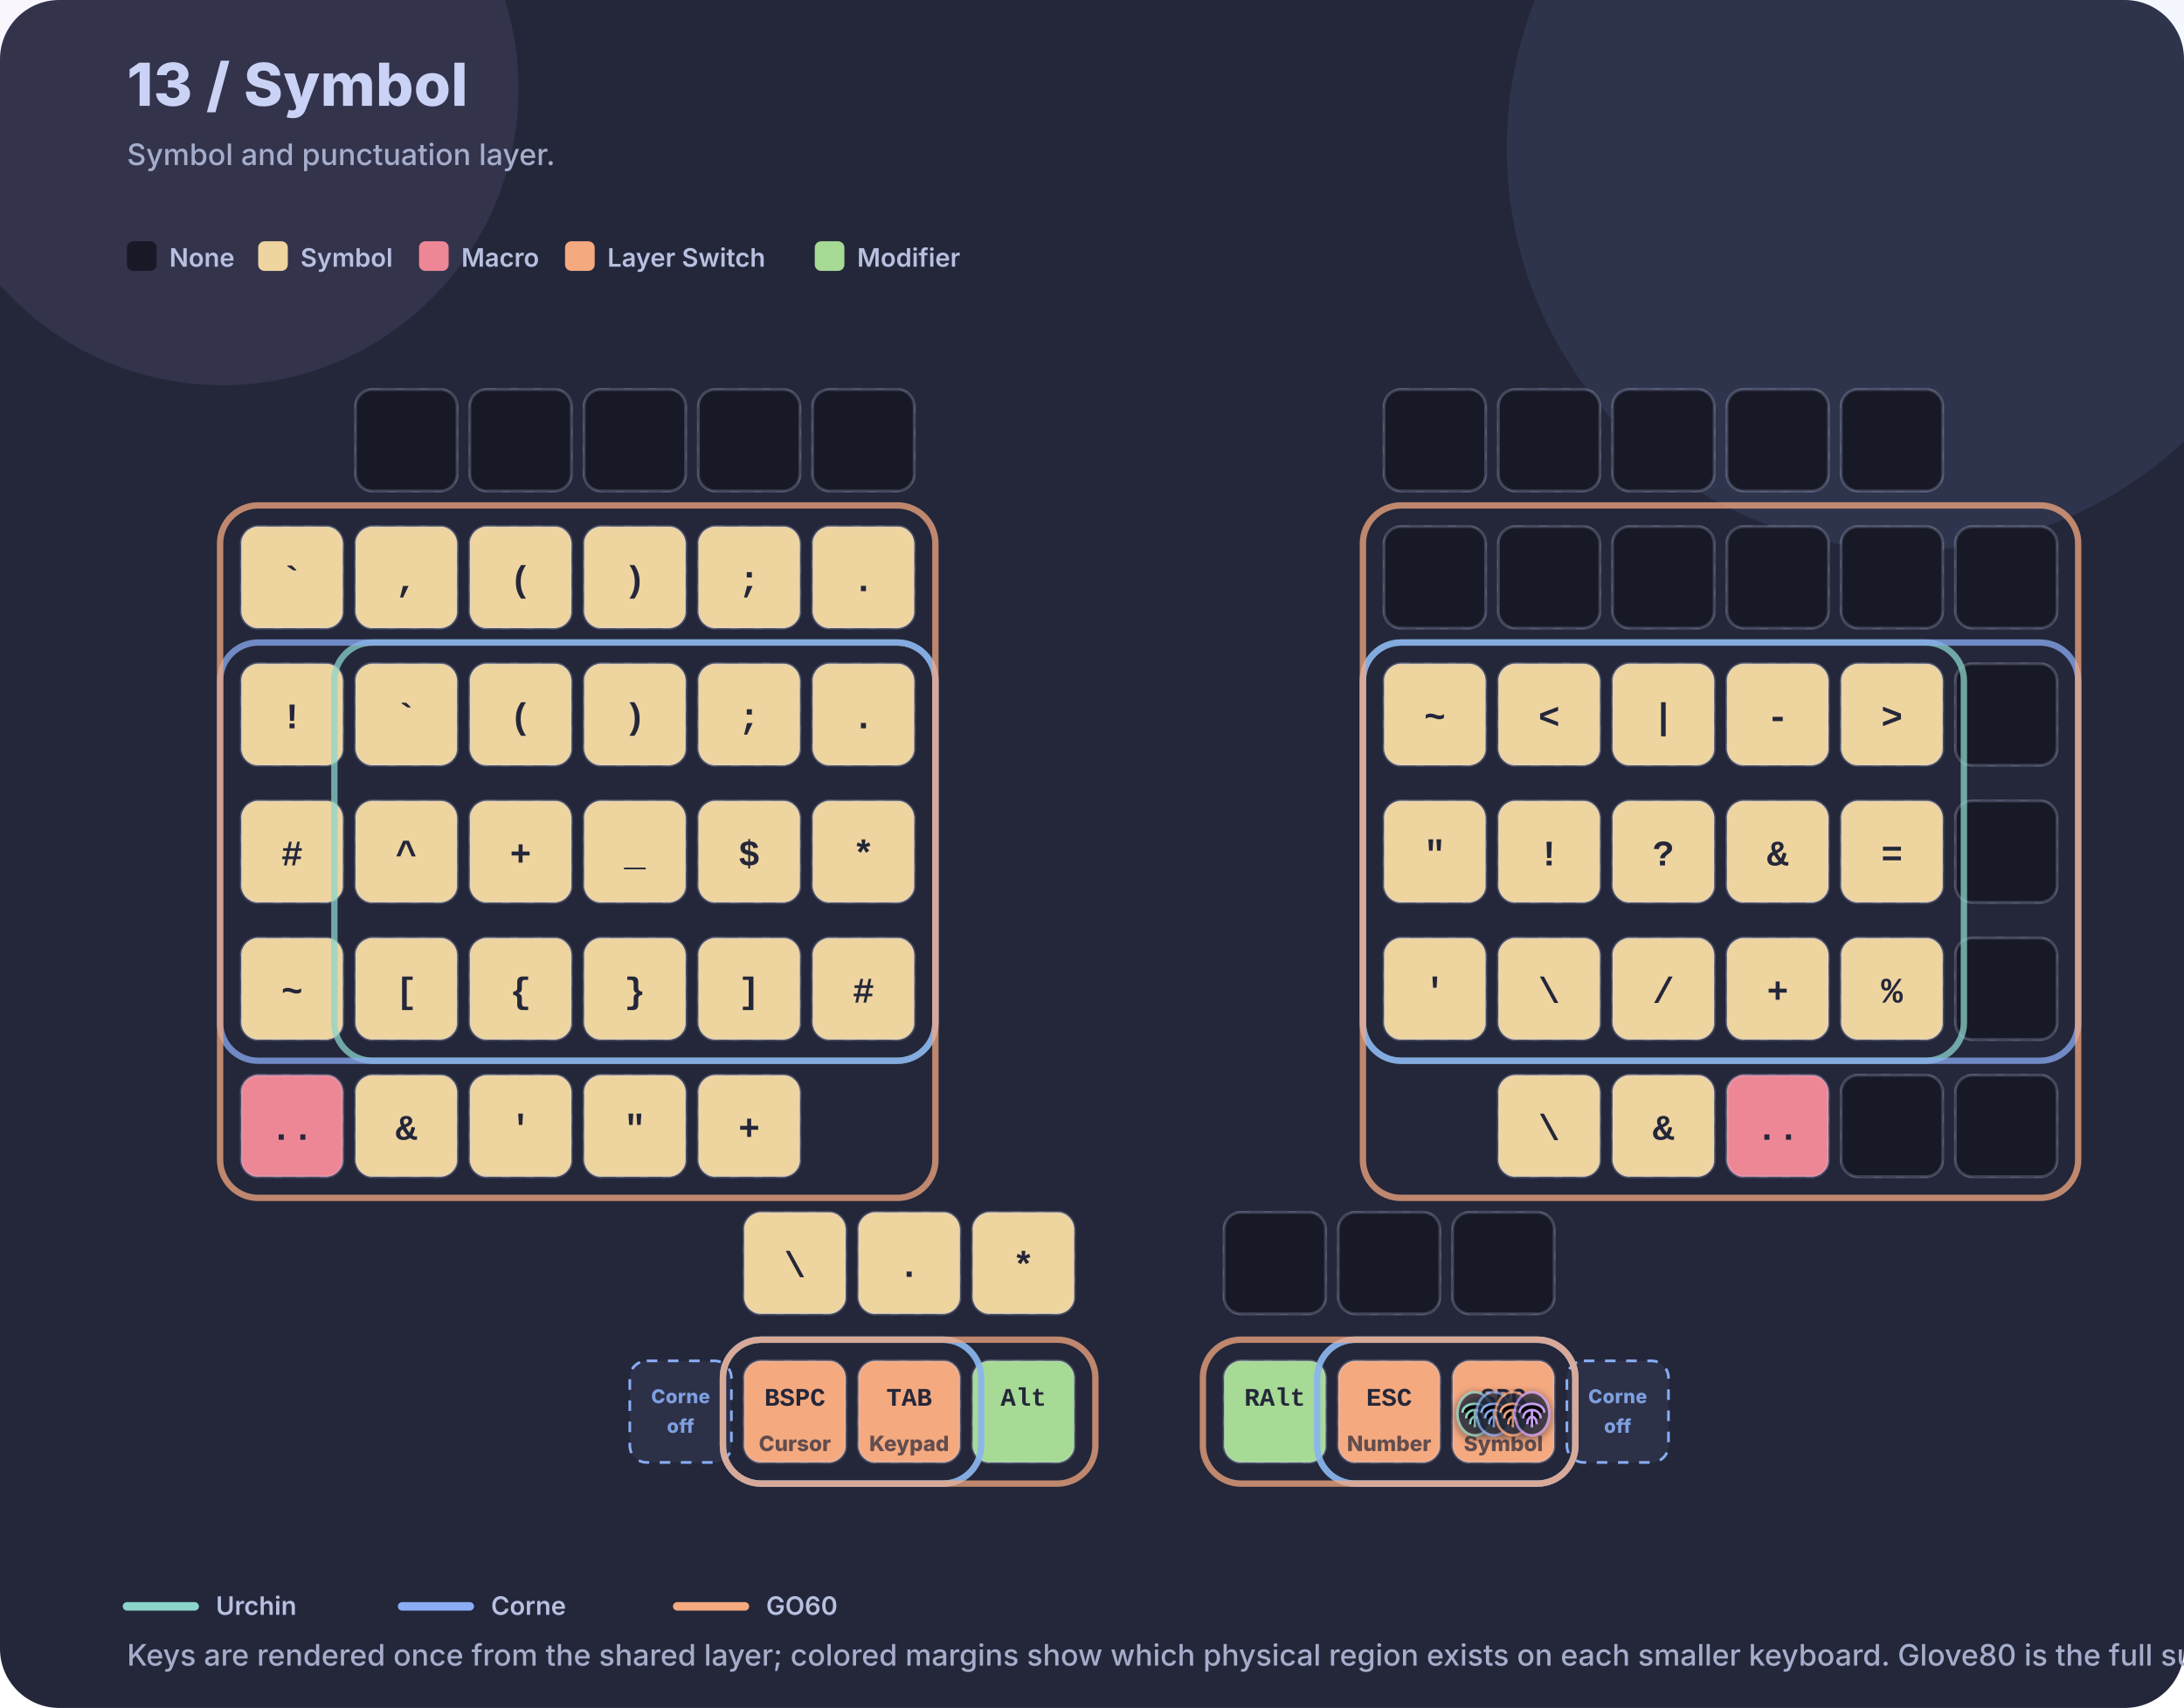
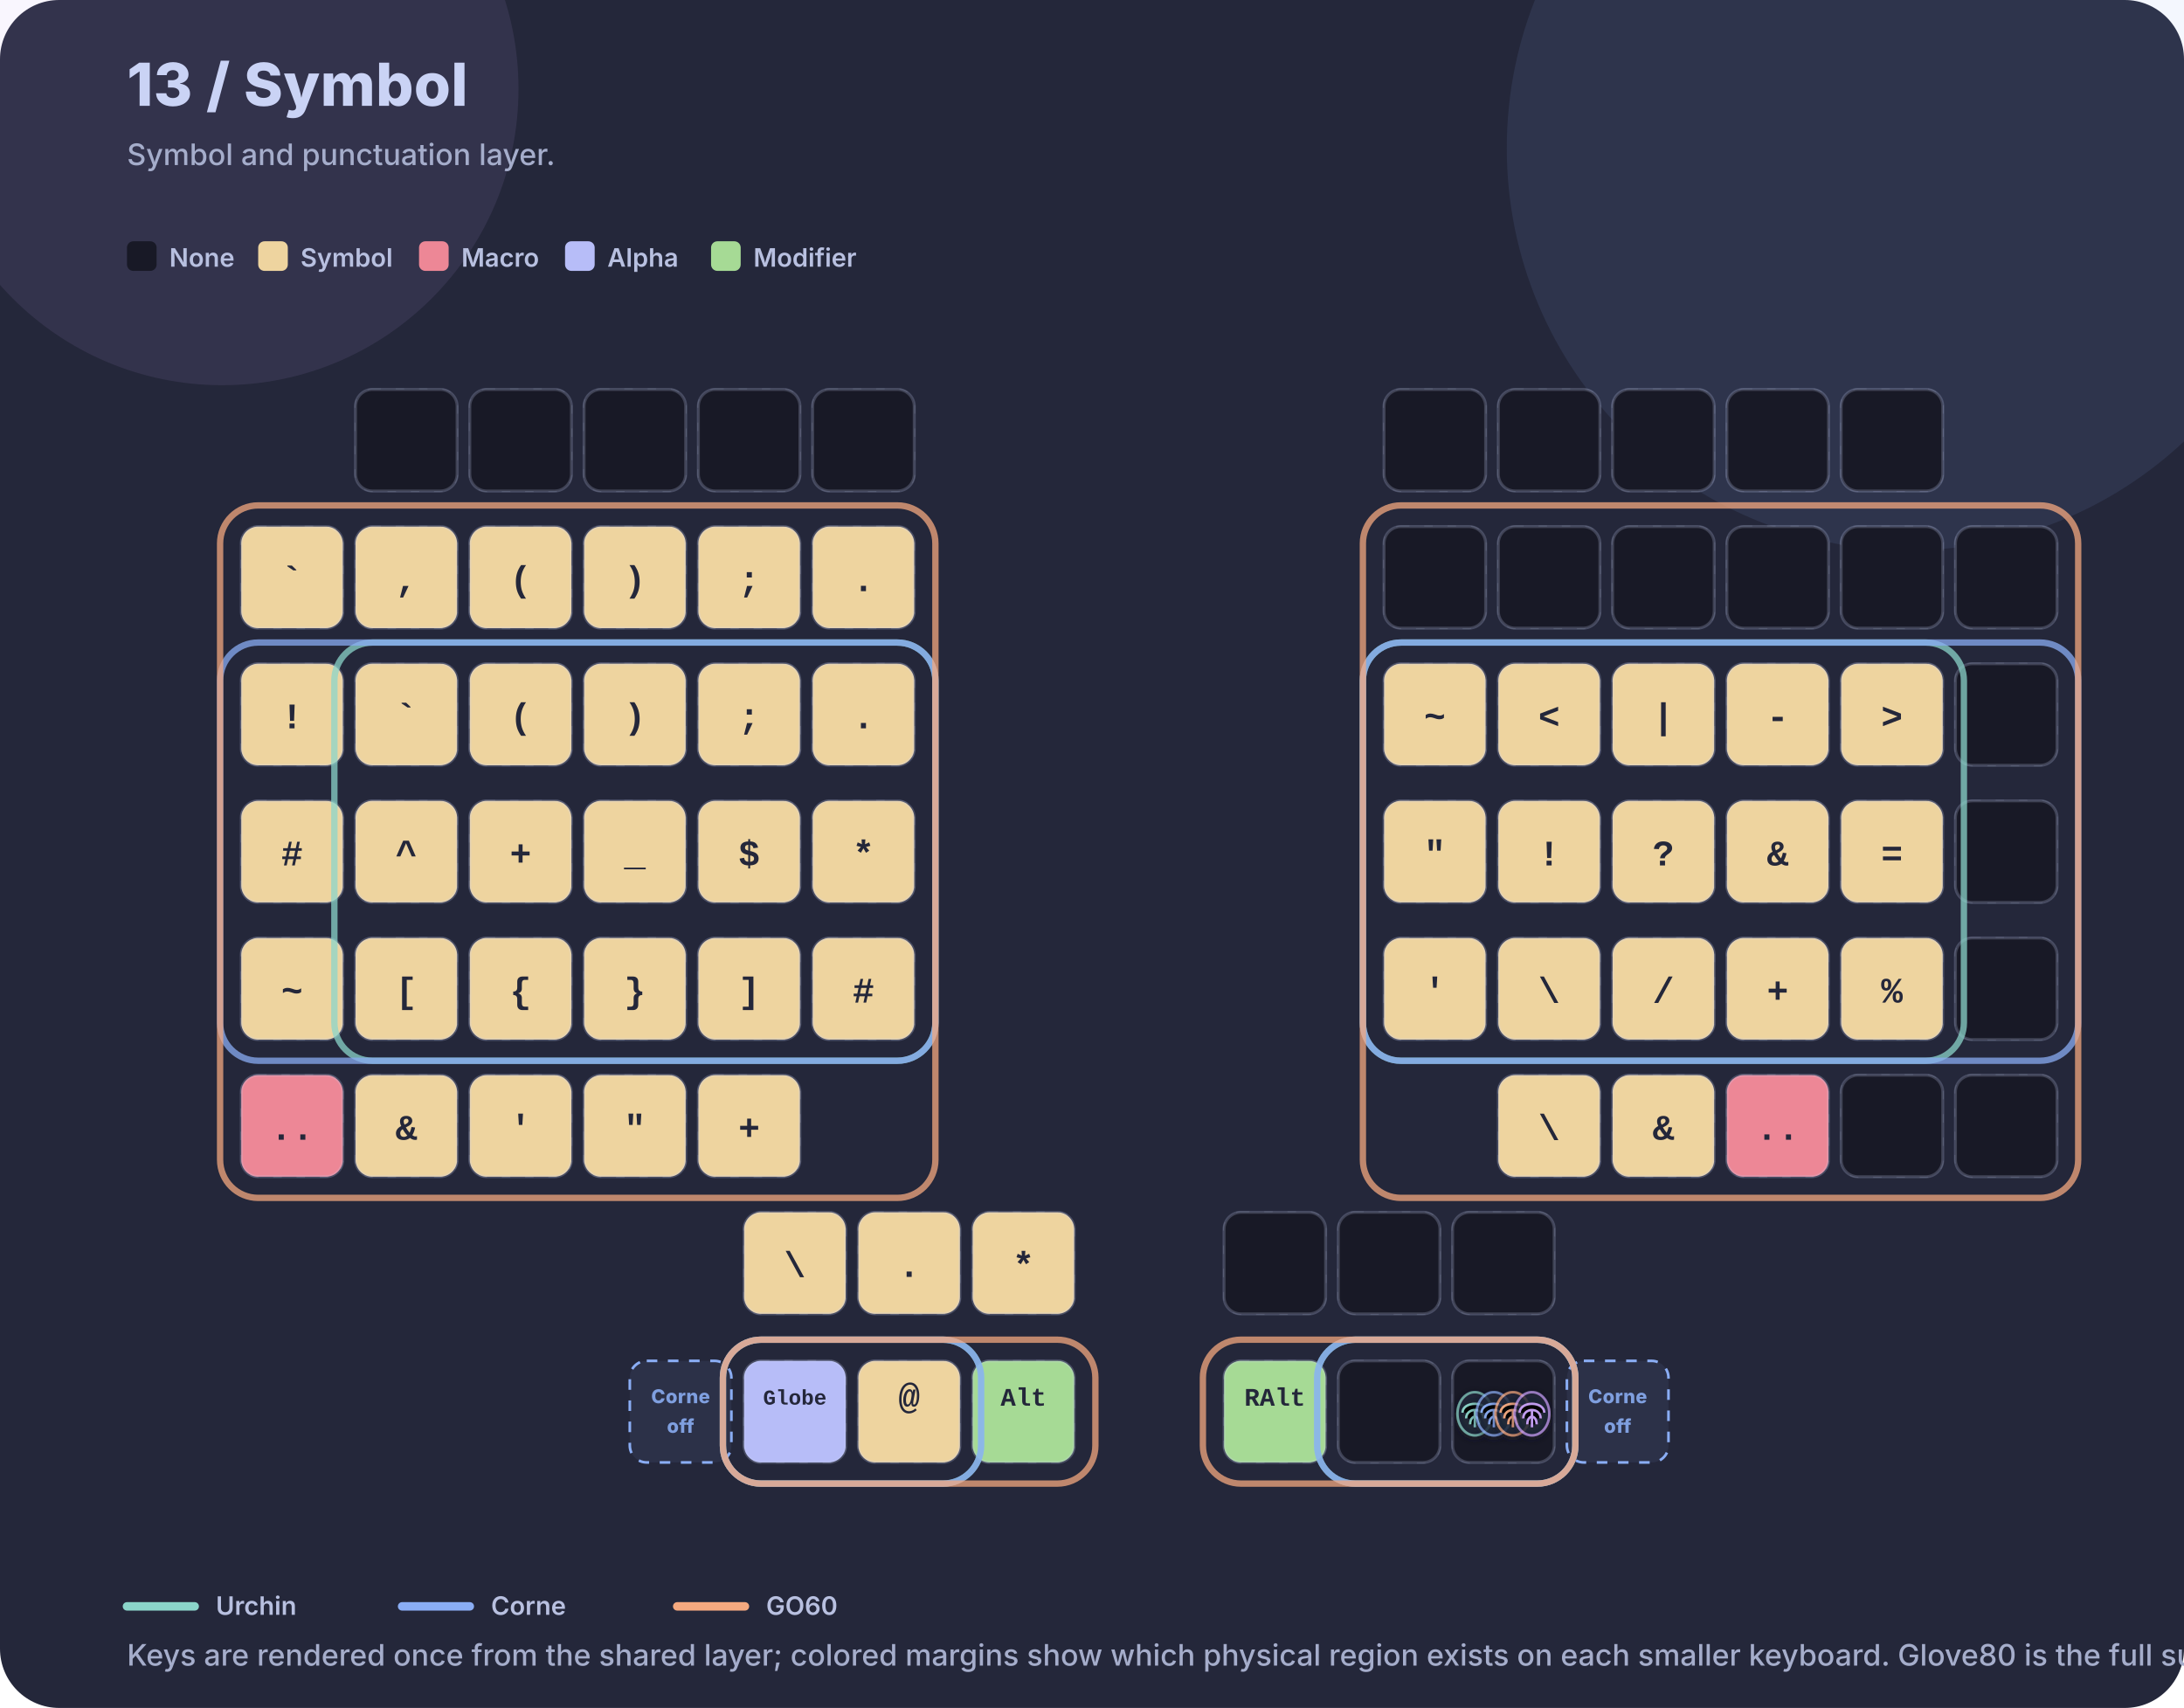
<svg xmlns="http://www.w3.org/2000/svg" width="1032" height="807" viewBox="0 0 1032 807" role="img" aria-labelledby="title desc">
  <style>
    .title { font: 800 28px Inter, Avenir Next, Segoe UI, sans-serif; fill: #cad3f5; letter-spacing: .2px; }
    .subtitle { font: 500 14px Inter, Avenir Next, Segoe UI, sans-serif; fill: #a5adcb; }
    .legend-text { font: 600 12px Inter, Avenir Next, Segoe UI, sans-serif; fill: #b8c0e0; }
    .tap { font-family: Berkeley Mono, SFMono-Regular, Consolas, Liberation Mono, monospace; font-weight: 800; text-anchor: middle; dominant-baseline: central; }
    .tap.transparent { font-size: 16px; fill: #6e738d; }
    .hold { font: 800 10px Inter, Avenir Next, Segoe UI, sans-serif; text-anchor: middle; dominant-baseline: central; }
    .key { stroke: rgba(202,211,245,.22); stroke-width: 1.4; }
    .ghost-key { fill: transparent; stroke: rgba(202,211,245,.13); stroke-width: 1; stroke-dasharray: 4 7; }
    .corne-disabled-thumb rect { fill: rgba(138,173,244,.08); stroke: #8aadf4; stroke-width: 1.25; stroke-dasharray: 5 5; }
    .corne-disabled-thumb text { font: 800 9px Inter, Avenir Next, Segoe UI, sans-serif; fill: #8aadf4; text-anchor: middle; letter-spacing: .15px; opacity: .88; }
    .keyboard-boundary { fill: transparent; stroke-width: 3; opacity: .74; }
    .layer-activator { opacity: .96; filter: drop-shadow(0 1px 2px rgba(24,25,38,.8)); }
    .layer-activator * { stroke: #24273a; stroke-width: 1.15; }
    .outline-legend-line { stroke-width: 4; stroke-linecap: round; }
    .shortcut path { fill: none; stroke: #8bd5ca; stroke-width: 1.2; opacity: .62; stroke-linecap: round; }
    .shortcut circle { fill: #8bd5ca; stroke: #24273a; stroke-width: 1.5; }
    .shortcut rect { fill: #181926; stroke: #8bd5ca; stroke-width: 1.2; }
    .shortcut text { font: 800 11px Inter, Avenir Next, Segoe UI, sans-serif; fill: #cad3f5; text-anchor: middle; letter-spacing: .2px; }
  </style>
  <rect x="0" y="0" width="1032" height="807" rx="28" fill="#24273a" />
  <circle cx="105" cy="42" r="140" fill="#c6a0f6" opacity="0.10" />
  <circle cx="902" cy="70" r="190" fill="#8aadf4" opacity="0.10" />
  <text x="60" y="50" class="title">13 / Symbol</text>
  <text x="60" y="78" class="subtitle">Symbol and punctuation layer.</text>
  <rect x="60" y="114" width="14" height="14" rx="3" fill="#181926" />
  <text x="80" y="126" class="legend-text">None</text>
  <rect x="122" y="114" width="14" height="14" rx="3" fill="#eed49f" />
  <text x="142" y="126" class="legend-text">Symbol</text>
  <rect x="198" y="114" width="14" height="14" rx="3" fill="#ed8796" />
  <text x="218" y="126" class="legend-text">Macro</text>
-   <rect x="267" y="114" width="14" height="14" rx="3" fill="#f5a97f" />
-   <text x="287" y="126" class="legend-text">Layer Switch</text>
-   <rect x="385" y="114" width="14" height="14" rx="3" fill="#a6da95" />
-   <text x="405" y="126" class="legend-text">Modifier</text>
+   <rect x="267" y="114" width="14" height="14" rx="3" fill="#b7bdf8" />
+   <text x="287" y="126" class="legend-text">Alpha</text>
+   <rect x="336" y="114" width="14" height="14" rx="3" fill="#a6da95" />
+   <text x="356" y="126" class="legend-text">Modifier</text>
  <g transform="translate(60 184)">
    <rect class="ghost-key" x="108" y="0" width="48" height="48" rx="8" />
    <rect class="ghost-key" x="162" y="0" width="48" height="48" rx="8" />
    <rect class="ghost-key" x="216" y="0" width="48" height="48" rx="8" />
    <rect class="ghost-key" x="270" y="0" width="48" height="48" rx="8" />
    <rect class="ghost-key" x="324" y="0" width="48" height="48" rx="8" />
    <rect class="ghost-key" x="594" y="0" width="48" height="48" rx="8" />
    <rect class="ghost-key" x="648" y="0" width="48" height="48" rx="8" />
    <rect class="ghost-key" x="702" y="0" width="48" height="48" rx="8" />
    <rect class="ghost-key" x="756" y="0" width="48" height="48" rx="8" />
    <rect class="ghost-key" x="810" y="0" width="48" height="48" rx="8" />
    <rect class="ghost-key" x="54" y="64.8" width="48" height="48" rx="8" />
    <rect class="ghost-key" x="108" y="64.8" width="48" height="48" rx="8" />
    <rect class="ghost-key" x="162" y="64.8" width="48" height="48" rx="8" />
    <rect class="ghost-key" x="216" y="64.8" width="48" height="48" rx="8" />
    <rect class="ghost-key" x="270" y="64.8" width="48" height="48" rx="8" />
    <rect class="ghost-key" x="324" y="64.8" width="48" height="48" rx="8" />
    <rect class="ghost-key" x="594" y="64.8" width="48" height="48" rx="8" />
    <rect class="ghost-key" x="648" y="64.8" width="48" height="48" rx="8" />
    <rect class="ghost-key" x="702" y="64.8" width="48" height="48" rx="8" />
    <rect class="ghost-key" x="756" y="64.8" width="48" height="48" rx="8" />
    <rect class="ghost-key" x="810" y="64.8" width="48" height="48" rx="8" />
    <rect class="ghost-key" x="864" y="64.8" width="48" height="48" rx="8" />
    <rect class="ghost-key" x="54" y="129.6" width="48" height="48" rx="8" />
    <rect class="ghost-key" x="108" y="129.6" width="48" height="48" rx="8" />
    <rect class="ghost-key" x="162" y="129.6" width="48" height="48" rx="8" />
    <rect class="ghost-key" x="216" y="129.6" width="48" height="48" rx="8" />
    <rect class="ghost-key" x="270" y="129.6" width="48" height="48" rx="8" />
    <rect class="ghost-key" x="324" y="129.6" width="48" height="48" rx="8" />
    <rect class="ghost-key" x="594" y="129.6" width="48" height="48" rx="8" />
    <rect class="ghost-key" x="648" y="129.6" width="48" height="48" rx="8" />
    <rect class="ghost-key" x="702" y="129.6" width="48" height="48" rx="8" />
    <rect class="ghost-key" x="756" y="129.6" width="48" height="48" rx="8" />
    <rect class="ghost-key" x="810" y="129.6" width="48" height="48" rx="8" />
    <rect class="ghost-key" x="864" y="129.6" width="48" height="48" rx="8" />
    <rect class="ghost-key" x="54" y="194.4" width="48" height="48" rx="8" />
    <rect class="ghost-key" x="108" y="194.4" width="48" height="48" rx="8" />
    <rect class="ghost-key" x="162" y="194.4" width="48" height="48" rx="8" />
    <rect class="ghost-key" x="216" y="194.4" width="48" height="48" rx="8" />
    <rect class="ghost-key" x="270" y="194.4" width="48" height="48" rx="8" />
    <rect class="ghost-key" x="324" y="194.4" width="48" height="48" rx="8" />
    <rect class="ghost-key" x="594" y="194.4" width="48" height="48" rx="8" />
    <rect class="ghost-key" x="648" y="194.4" width="48" height="48" rx="8" />
    <rect class="ghost-key" x="702" y="194.4" width="48" height="48" rx="8" />
    <rect class="ghost-key" x="756" y="194.4" width="48" height="48" rx="8" />
    <rect class="ghost-key" x="810" y="194.4" width="48" height="48" rx="8" />
    <rect class="ghost-key" x="864" y="194.4" width="48" height="48" rx="8" />
    <rect class="ghost-key" x="54" y="259.2" width="48" height="48" rx="8" />
    <rect class="ghost-key" x="108" y="259.2" width="48" height="48" rx="8" />
    <rect class="ghost-key" x="162" y="259.2" width="48" height="48" rx="8" />
    <rect class="ghost-key" x="216" y="259.2" width="48" height="48" rx="8" />
    <rect class="ghost-key" x="270" y="259.2" width="48" height="48" rx="8" />
    <rect class="ghost-key" x="324" y="259.2" width="48" height="48" rx="8" />
    <rect class="ghost-key" x="291.6" y="388.8" width="48" height="48" rx="8" />
    <rect class="ghost-key" x="345.6" y="388.8" width="48" height="48" rx="8" />
    <rect class="ghost-key" x="399.6" y="388.8" width="48" height="48" rx="8" />
    <rect class="ghost-key" x="518.4" y="388.8" width="48" height="48" rx="8" />
    <rect class="ghost-key" x="572.4" y="388.8" width="48" height="48" rx="8" />
    <rect class="ghost-key" x="626.4" y="388.8" width="48" height="48" rx="8" />
    <rect class="ghost-key" x="594" y="259.2" width="48" height="48" rx="8" />
    <rect class="ghost-key" x="648" y="259.2" width="48" height="48" rx="8" />
    <rect class="ghost-key" x="702" y="259.2" width="48" height="48" rx="8" />
    <rect class="ghost-key" x="756" y="259.2" width="48" height="48" rx="8" />
    <rect class="ghost-key" x="810" y="259.2" width="48" height="48" rx="8" />
    <rect class="ghost-key" x="864" y="259.2" width="48" height="48" rx="8" />
    <rect class="ghost-key" x="54" y="324" width="48" height="48" rx="8" />
    <rect class="ghost-key" x="108" y="324" width="48" height="48" rx="8" />
    <rect class="ghost-key" x="162" y="324" width="48" height="48" rx="8" />
    <rect class="ghost-key" x="216" y="324" width="48" height="48" rx="8" />
    <rect class="ghost-key" x="270" y="324" width="48" height="48" rx="8" />
    <rect class="ghost-key" x="291.6" y="459" width="48" height="48" rx="8" />
    <rect class="ghost-key" x="345.6" y="459" width="48" height="48" rx="8" />
    <rect class="ghost-key" x="399.6" y="459" width="48" height="48" rx="8" />
    <rect class="ghost-key" x="518.4" y="459" width="48" height="48" rx="8" />
    <rect class="ghost-key" x="572.4" y="459" width="48" height="48" rx="8" />
    <rect class="ghost-key" x="626.4" y="459" width="48" height="48" rx="8" />
    <rect class="ghost-key" x="648" y="324" width="48" height="48" rx="8" />
    <rect class="ghost-key" x="702" y="324" width="48" height="48" rx="8" />
    <rect class="ghost-key" x="756" y="324" width="48" height="48" rx="8" />
    <rect class="ghost-key" x="810" y="324" width="48" height="48" rx="8" />
    <rect class="ghost-key" x="864" y="324" width="48" height="48" rx="8" />
    <g class="corne-disabled-thumb" aria-label="Corne disabled thumb key">
      <rect x="237.6" y="459" width="48" height="48" rx="8" />
      <text x="261.6" y="479">Corne</text>
      <text x="261.6" y="493">off</text>
    </g>
    <g class="corne-disabled-thumb" aria-label="Corne disabled thumb key">
      <rect x="680.4" y="459" width="48" height="48" rx="8" />
      <text x="704.4" y="479">Corne</text>
      <text x="704.4" y="493">off</text>
    </g>
    <rect class="key" x="108" y="0" width="48" height="48" rx="8" fill="#181926" />
    <rect class="key" x="162" y="0" width="48" height="48" rx="8" fill="#181926" />
    <rect class="key" x="216" y="0" width="48" height="48" rx="8" fill="#181926" />
    <rect class="key" x="270" y="0" width="48" height="48" rx="8" fill="#181926" />
    <rect class="key" x="324" y="0" width="48" height="48" rx="8" fill="#181926" />
    <rect class="key" x="594" y="0" width="48" height="48" rx="8" fill="#181926" />
    <rect class="key" x="648" y="0" width="48" height="48" rx="8" fill="#181926" />
    <rect class="key" x="702" y="0" width="48" height="48" rx="8" fill="#181926" />
    <rect class="key" x="756" y="0" width="48" height="48" rx="8" fill="#181926" />
    <rect class="key" x="810" y="0" width="48" height="48" rx="8" fill="#181926" />
    <rect class="key" x="54" y="64.8" width="48" height="48" rx="8" fill="#eed49f" />
    <text x="78" y="90.8" class="tap" style="font-size:17px;fill:#24273a">`</text>
    <rect class="key" x="108" y="64.8" width="48" height="48" rx="8" fill="#eed49f" />
    <text x="132" y="90.8" class="tap" style="font-size:17px;fill:#24273a">,</text>
    <rect class="key" x="162" y="64.8" width="48" height="48" rx="8" fill="#eed49f" />
    <text x="186" y="90.8" class="tap" style="font-size:17px;fill:#24273a">(</text>
    <rect class="key" x="216" y="64.8" width="48" height="48" rx="8" fill="#eed49f" />
    <text x="240" y="90.8" class="tap" style="font-size:17px;fill:#24273a">)</text>
    <rect class="key" x="270" y="64.8" width="48" height="48" rx="8" fill="#eed49f" />
    <text x="294" y="90.8" class="tap" style="font-size:17px;fill:#24273a">;</text>
    <rect class="key" x="324" y="64.8" width="48" height="48" rx="8" fill="#eed49f" />
    <text x="348" y="90.8" class="tap" style="font-size:17px;fill:#24273a">.</text>
    <rect class="key" x="594" y="64.8" width="48" height="48" rx="8" fill="#181926" />
    <rect class="key" x="648" y="64.8" width="48" height="48" rx="8" fill="#181926" />
    <rect class="key" x="702" y="64.8" width="48" height="48" rx="8" fill="#181926" />
    <rect class="key" x="756" y="64.8" width="48" height="48" rx="8" fill="#181926" />
    <rect class="key" x="810" y="64.8" width="48" height="48" rx="8" fill="#181926" />
    <rect class="key" x="864" y="64.8" width="48" height="48" rx="8" fill="#181926" />
    <rect class="key" x="54" y="129.6" width="48" height="48" rx="8" fill="#eed49f" />
    <text x="78" y="155.6" class="tap" style="font-size:17px;fill:#24273a">!</text>
    <rect class="key" x="108" y="129.6" width="48" height="48" rx="8" fill="#eed49f" />
    <text x="132" y="155.6" class="tap" style="font-size:17px;fill:#24273a">`</text>
    <rect class="key" x="162" y="129.6" width="48" height="48" rx="8" fill="#eed49f" />
    <text x="186" y="155.6" class="tap" style="font-size:17px;fill:#24273a">(</text>
    <rect class="key" x="216" y="129.6" width="48" height="48" rx="8" fill="#eed49f" />
    <text x="240" y="155.6" class="tap" style="font-size:17px;fill:#24273a">)</text>
    <rect class="key" x="270" y="129.6" width="48" height="48" rx="8" fill="#eed49f" />
    <text x="294" y="155.6" class="tap" style="font-size:17px;fill:#24273a">;</text>
    <rect class="key" x="324" y="129.6" width="48" height="48" rx="8" fill="#eed49f" />
    <text x="348" y="155.6" class="tap" style="font-size:17px;fill:#24273a">.</text>
    <rect class="key" x="594" y="129.6" width="48" height="48" rx="8" fill="#eed49f" />
    <text x="618" y="155.6" class="tap" style="font-size:17px;fill:#24273a">~</text>
    <rect class="key" x="648" y="129.6" width="48" height="48" rx="8" fill="#eed49f" />
    <text x="672" y="155.6" class="tap" style="font-size:17px;fill:#24273a">&lt;</text>
    <rect class="key" x="702" y="129.6" width="48" height="48" rx="8" fill="#eed49f" />
    <text x="726" y="155.6" class="tap" style="font-size:17px;fill:#24273a">|</text>
    <rect class="key" x="756" y="129.6" width="48" height="48" rx="8" fill="#eed49f" />
    <text x="780" y="155.6" class="tap" style="font-size:17px;fill:#24273a">-</text>
    <rect class="key" x="810" y="129.6" width="48" height="48" rx="8" fill="#eed49f" />
    <text x="834" y="155.6" class="tap" style="font-size:17px;fill:#24273a">&gt;</text>
    <rect class="key" x="864" y="129.6" width="48" height="48" rx="8" fill="#181926" />
    <rect class="key" x="54" y="194.4" width="48" height="48" rx="8" fill="#eed49f" />
    <text x="78" y="220.4" class="tap" style="font-size:17px;fill:#24273a">#</text>
    <rect class="key" x="108" y="194.4" width="48" height="48" rx="8" fill="#eed49f" />
    <text x="132" y="220.4" class="tap" style="font-size:17px;fill:#24273a">^</text>
    <rect class="key" x="162" y="194.4" width="48" height="48" rx="8" fill="#eed49f" />
    <text x="186" y="220.4" class="tap" style="font-size:17px;fill:#24273a">+</text>
    <rect class="key" x="216" y="194.4" width="48" height="48" rx="8" fill="#eed49f" />
    <text x="240" y="220.4" class="tap" style="font-size:17px;fill:#24273a">_</text>
    <rect class="key" x="270" y="194.4" width="48" height="48" rx="8" fill="#eed49f" />
    <text x="294" y="220.4" class="tap" style="font-size:17px;fill:#24273a">$</text>
    <rect class="key" x="324" y="194.4" width="48" height="48" rx="8" fill="#eed49f" />
    <text x="348" y="220.4" class="tap" style="font-size:17px;fill:#24273a">*</text>
    <rect class="key" x="594" y="194.4" width="48" height="48" rx="8" fill="#eed49f" />
    <text x="618" y="220.4" class="tap" style="font-size:17px;fill:#24273a">"</text>
    <rect class="key" x="648" y="194.4" width="48" height="48" rx="8" fill="#eed49f" />
    <text x="672" y="220.4" class="tap" style="font-size:17px;fill:#24273a">!</text>
    <rect class="key" x="702" y="194.4" width="48" height="48" rx="8" fill="#eed49f" />
    <text x="726" y="220.4" class="tap" style="font-size:17px;fill:#24273a">?</text>
    <rect class="key" x="756" y="194.4" width="48" height="48" rx="8" fill="#eed49f" />
    <text x="780" y="220.4" class="tap" style="font-size:17px;fill:#24273a">&amp;</text>
    <rect class="key" x="810" y="194.4" width="48" height="48" rx="8" fill="#eed49f" />
    <text x="834" y="220.4" class="tap" style="font-size:17px;fill:#24273a">=</text>
    <rect class="key" x="864" y="194.4" width="48" height="48" rx="8" fill="#181926" />
    <rect class="key" x="54" y="259.2" width="48" height="48" rx="8" fill="#eed49f" />
    <text x="78" y="285.2" class="tap" style="font-size:17px;fill:#24273a">~</text>
    <rect class="key" x="108" y="259.2" width="48" height="48" rx="8" fill="#eed49f" />
    <text x="132" y="285.2" class="tap" style="font-size:17px;fill:#24273a">[</text>
    <rect class="key" x="162" y="259.2" width="48" height="48" rx="8" fill="#eed49f" />
    <text x="186" y="285.2" class="tap" style="font-size:17px;fill:#24273a">{</text>
    <rect class="key" x="216" y="259.2" width="48" height="48" rx="8" fill="#eed49f" />
    <text x="240" y="285.2" class="tap" style="font-size:17px;fill:#24273a">}</text>
    <rect class="key" x="270" y="259.2" width="48" height="48" rx="8" fill="#eed49f" />
    <text x="294" y="285.2" class="tap" style="font-size:17px;fill:#24273a">]</text>
    <rect class="key" x="324" y="259.2" width="48" height="48" rx="8" fill="#eed49f" />
    <text x="348" y="285.2" class="tap" style="font-size:17px;fill:#24273a">#</text>
    <rect class="key" x="291.6" y="388.8" width="48" height="48" rx="8" fill="#eed49f" />
    <text x="315.6" y="414.8" class="tap" style="font-size:17px;fill:#24273a">\</text>
    <rect class="key" x="345.6" y="388.8" width="48" height="48" rx="8" fill="#eed49f" />
    <text x="369.6" y="414.8" class="tap" style="font-size:17px;fill:#24273a">.</text>
    <rect class="key" x="399.6" y="388.8" width="48" height="48" rx="8" fill="#eed49f" />
    <text x="423.6" y="414.8" class="tap" style="font-size:17px;fill:#24273a">*</text>
    <rect class="key" x="518.4" y="388.8" width="48" height="48" rx="8" fill="#181926" />
    <rect class="key" x="572.4" y="388.8" width="48" height="48" rx="8" fill="#181926" />
    <rect class="key" x="626.4" y="388.8" width="48" height="48" rx="8" fill="#181926" />
    <rect class="key" x="594" y="259.2" width="48" height="48" rx="8" fill="#eed49f" />
    <text x="618" y="285.2" class="tap" style="font-size:17px;fill:#24273a">'</text>
    <rect class="key" x="648" y="259.2" width="48" height="48" rx="8" fill="#eed49f" />
    <text x="672" y="285.2" class="tap" style="font-size:17px;fill:#24273a">\</text>
    <rect class="key" x="702" y="259.2" width="48" height="48" rx="8" fill="#eed49f" />
    <text x="726" y="285.2" class="tap" style="font-size:17px;fill:#24273a">/</text>
    <rect class="key" x="756" y="259.2" width="48" height="48" rx="8" fill="#eed49f" />
    <text x="780" y="285.2" class="tap" style="font-size:17px;fill:#24273a">+</text>
    <rect class="key" x="810" y="259.2" width="48" height="48" rx="8" fill="#eed49f" />
    <text x="834" y="285.2" class="tap" style="font-size:17px;fill:#24273a">%</text>
    <rect class="key" x="864" y="259.2" width="48" height="48" rx="8" fill="#181926" />
    <rect class="key" x="54" y="324" width="48" height="48" rx="8" fill="#ed8796" />
    <text x="78" y="350" class="tap" style="font-size:17px;fill:#24273a">..</text>
    <rect class="key" x="108" y="324" width="48" height="48" rx="8" fill="#eed49f" />
    <text x="132" y="350" class="tap" style="font-size:17px;fill:#24273a">&amp;</text>
    <rect class="key" x="162" y="324" width="48" height="48" rx="8" fill="#eed49f" />
    <text x="186" y="350" class="tap" style="font-size:17px;fill:#24273a">'</text>
    <rect class="key" x="216" y="324" width="48" height="48" rx="8" fill="#eed49f" />
    <text x="240" y="350" class="tap" style="font-size:17px;fill:#24273a">"</text>
    <rect class="key" x="270" y="324" width="48" height="48" rx="8" fill="#eed49f" />
    <text x="294" y="350" class="tap" style="font-size:17px;fill:#24273a">+</text>
-     <rect class="key" x="291.6" y="459" width="48" height="48" rx="8" fill="#f5a97f" />
-     <text x="315.6" y="477" class="tap" style="font-size:12px;fill:#24273a">BSPC</text>
-     <text x="315.6" y="498" class="hold" style="fill:rgba(36,39,58,0.70)">Cursor</text>
-     <rect class="key" x="345.6" y="459" width="48" height="48" rx="8" fill="#f5a97f" />
-     <text x="369.6" y="477" class="tap" style="font-size:12px;fill:#24273a">TAB</text>
-     <text x="369.6" y="498" class="hold" style="fill:rgba(36,39,58,0.70)">Keypad</text>
+     <rect class="key" x="291.6" y="459" width="48" height="48" rx="8" fill="#b7bdf8" />
+     <text x="315.6" y="477" class="tap" style="font-size:10px;fill:#24273a">Globe</text>
+     <rect class="key" x="345.6" y="459" width="48" height="48" rx="8" fill="#eed49f" />
+     <text x="369.6" y="477" class="tap" style="font-size:17px;fill:#24273a">@</text>
    <rect class="key" x="399.6" y="459" width="48" height="48" rx="8" fill="#a6da95" />
    <text x="423.6" y="477" class="tap" style="font-size:12px;fill:#24273a">Alt</text>
    <rect class="key" x="518.4" y="459" width="48" height="48" rx="8" fill="#a6da95" />
    <text x="542.4" y="477" class="tap" style="font-size:12px;fill:#24273a">RAlt</text>
-     <rect class="key" x="572.4" y="459" width="48" height="48" rx="8" fill="#f5a97f" />
-     <text x="596.4" y="477" class="tap" style="font-size:12px;fill:#24273a">ESC</text>
-     <text x="596.4" y="498" class="hold" style="fill:rgba(36,39,58,0.70)">Number</text>
-     <rect class="key" x="626.4" y="459" width="48" height="48" rx="8" fill="#f5a97f" />
-     <text x="650.4" y="477" class="tap" style="font-size:12px;fill:#24273a">SPC</text>
-     <text x="650.4" y="498" class="hold" style="fill:rgba(36,39,58,0.70)">Symbol</text>
+     <rect class="key" x="572.4" y="459" width="48" height="48" rx="8" fill="#181926" />
+     <rect class="key" x="626.4" y="459" width="48" height="48" rx="8" fill="#181926" />
    <rect class="key" x="648" y="324" width="48" height="48" rx="8" fill="#eed49f" />
    <text x="672" y="350" class="tap" style="font-size:17px;fill:#24273a">\</text>
    <rect class="key" x="702" y="324" width="48" height="48" rx="8" fill="#eed49f" />
    <text x="726" y="350" class="tap" style="font-size:17px;fill:#24273a">&amp;</text>
    <rect class="key" x="756" y="324" width="48" height="48" rx="8" fill="#ed8796" />
    <text x="780" y="350" class="tap" style="font-size:17px;fill:#24273a">..</text>
    <rect class="key" x="810" y="324" width="48" height="48" rx="8" fill="#181926" />
    <rect class="key" x="864" y="324" width="48" height="48" rx="8" fill="#181926" />
    <rect class="keyboard-boundary" x="98" y="119.6" width="284" height="197.6" rx="18" style="stroke:#8bd5ca" />
    <rect class="keyboard-boundary" x="584" y="119.6" width="284" height="197.6" rx="18" style="stroke:#8bd5ca" />
    <rect class="keyboard-boundary" x="281.6" y="449" width="122" height="68" rx="18" style="stroke:#8bd5ca" />
    <rect class="keyboard-boundary" x="562.4" y="449" width="122" height="68" rx="18" style="stroke:#8bd5ca" />
    <rect class="keyboard-boundary" x="44" y="119.6" width="338" height="197.6" rx="18" style="stroke:#8aadf4" />
    <rect class="keyboard-boundary" x="584" y="119.6" width="338" height="197.6" rx="18" style="stroke:#8aadf4" />
    <rect class="keyboard-boundary" x="281.6" y="449" width="122" height="68" rx="18" style="stroke:#8aadf4" />
    <rect class="keyboard-boundary" x="562.4" y="449" width="122" height="68" rx="18" style="stroke:#8aadf4" />
    <rect class="keyboard-boundary" x="44" y="54.8" width="338" height="327.2" rx="18" style="stroke:#f5a97f" />
    <rect class="keyboard-boundary" x="584" y="54.8" width="338" height="327.2" rx="18" style="stroke:#f5a97f" />
    <rect class="keyboard-boundary" x="281.6" y="449" width="176" height="68" rx="18" style="stroke:#f5a97f" />
    <rect class="keyboard-boundary" x="508.4" y="449" width="176" height="68" rx="18" style="stroke:#f5a97f" />
    <g class="layer-activator" aria-label="Urchin activation key" transform="translate(636.9 484.0)">
      <ellipse cx="0" cy="0" rx="8.2" ry="10.2" style="fill:#24273a;opacity:.72;stroke:#8bd5ca;stroke-width:1.2" />
      <path d="M -5.8 -0.5 C -5.8 -6.1, 5.8 -6.1, 5.8 -0.5" style="stroke:#8bd5ca" />
      <path d="M -4.1 2.2 C -4.1 -3.1, 4.1 -3.1, 4.1 2.2" style="stroke:#8bd5ca" />
      <path d="M -2.2 5.0 C -2.2 .2, 2.2 .2, 2.2 5.0" style="stroke:#8bd5ca" />
      <path d="M 0 -1.4 L 0 6.4" style="stroke:#8bd5ca" />
    </g>
    <g class="layer-activator" aria-label="Corne activation key" transform="translate(645.9 484.0)">
      <ellipse cx="0" cy="0" rx="8.2" ry="10.2" style="fill:#24273a;opacity:.72;stroke:#8aadf4;stroke-width:1.2" />
      <path d="M -5.8 -0.5 C -5.8 -6.1, 5.8 -6.1, 5.8 -0.5" style="stroke:#8aadf4" />
      <path d="M -4.1 2.2 C -4.1 -3.1, 4.1 -3.1, 4.1 2.2" style="stroke:#8aadf4" />
      <path d="M -2.2 5.0 C -2.2 .2, 2.2 .2, 2.2 5.0" style="stroke:#8aadf4" />
      <path d="M 0 -1.4 L 0 6.4" style="stroke:#8aadf4" />
    </g>
    <g class="layer-activator" aria-label="GO60 activation key" transform="translate(654.9 484.0)">
      <ellipse cx="0" cy="0" rx="8.2" ry="10.2" style="fill:#24273a;opacity:.72;stroke:#f5a97f;stroke-width:1.2" />
      <path d="M -5.8 -0.5 C -5.8 -6.1, 5.8 -6.1, 5.8 -0.5" style="stroke:#f5a97f" />
      <path d="M -4.1 2.2 C -4.1 -3.1, 4.1 -3.1, 4.1 2.2" style="stroke:#f5a97f" />
      <path d="M -2.2 5.0 C -2.2 .2, 2.2 .2, 2.2 5.0" style="stroke:#f5a97f" />
      <path d="M 0 -1.4 L 0 6.4" style="stroke:#f5a97f" />
    </g>
    <g class="layer-activator" aria-label="Glove80 activation key" transform="translate(663.9 484.0)">
      <ellipse cx="0" cy="0" rx="8.2" ry="10.2" style="fill:#24273a;opacity:.72;stroke:#c6a0f6;stroke-width:1.2" />
      <path d="M -5.8 -0.5 C -5.8 -6.1, 5.8 -6.1, 5.8 -0.5" style="stroke:#c6a0f6" />
      <path d="M -4.1 2.2 C -4.1 -3.1, 4.1 -3.1, 4.1 2.2" style="stroke:#c6a0f6" />
      <path d="M -2.2 5.0 C -2.2 .2, 2.2 .2, 2.2 5.0" style="stroke:#c6a0f6" />
      <path d="M 0 -1.4 L 0 6.4" style="stroke:#c6a0f6" />
    </g>
  </g>
  <line x1="60" y1="759" x2="92" y2="759" class="outline-legend-line" style="stroke:#8bd5ca" />
  <text x="102" y="763" class="legend-text">Urchin</text>
  <line x1="190" y1="759" x2="222" y2="759" class="outline-legend-line" style="stroke:#8aadf4" />
  <text x="232" y="763" class="legend-text">Corne</text>
  <line x1="320" y1="759" x2="352" y2="759" class="outline-legend-line" style="stroke:#f5a97f" />
  <text x="362" y="763" class="legend-text">GO60</text>
  <text x="60" y="787" class="subtitle">Keys are rendered once from the shared layer; colored margins show which physical region exists on each smaller keyboard. Glove80 is the full superset.</text>
</svg>
